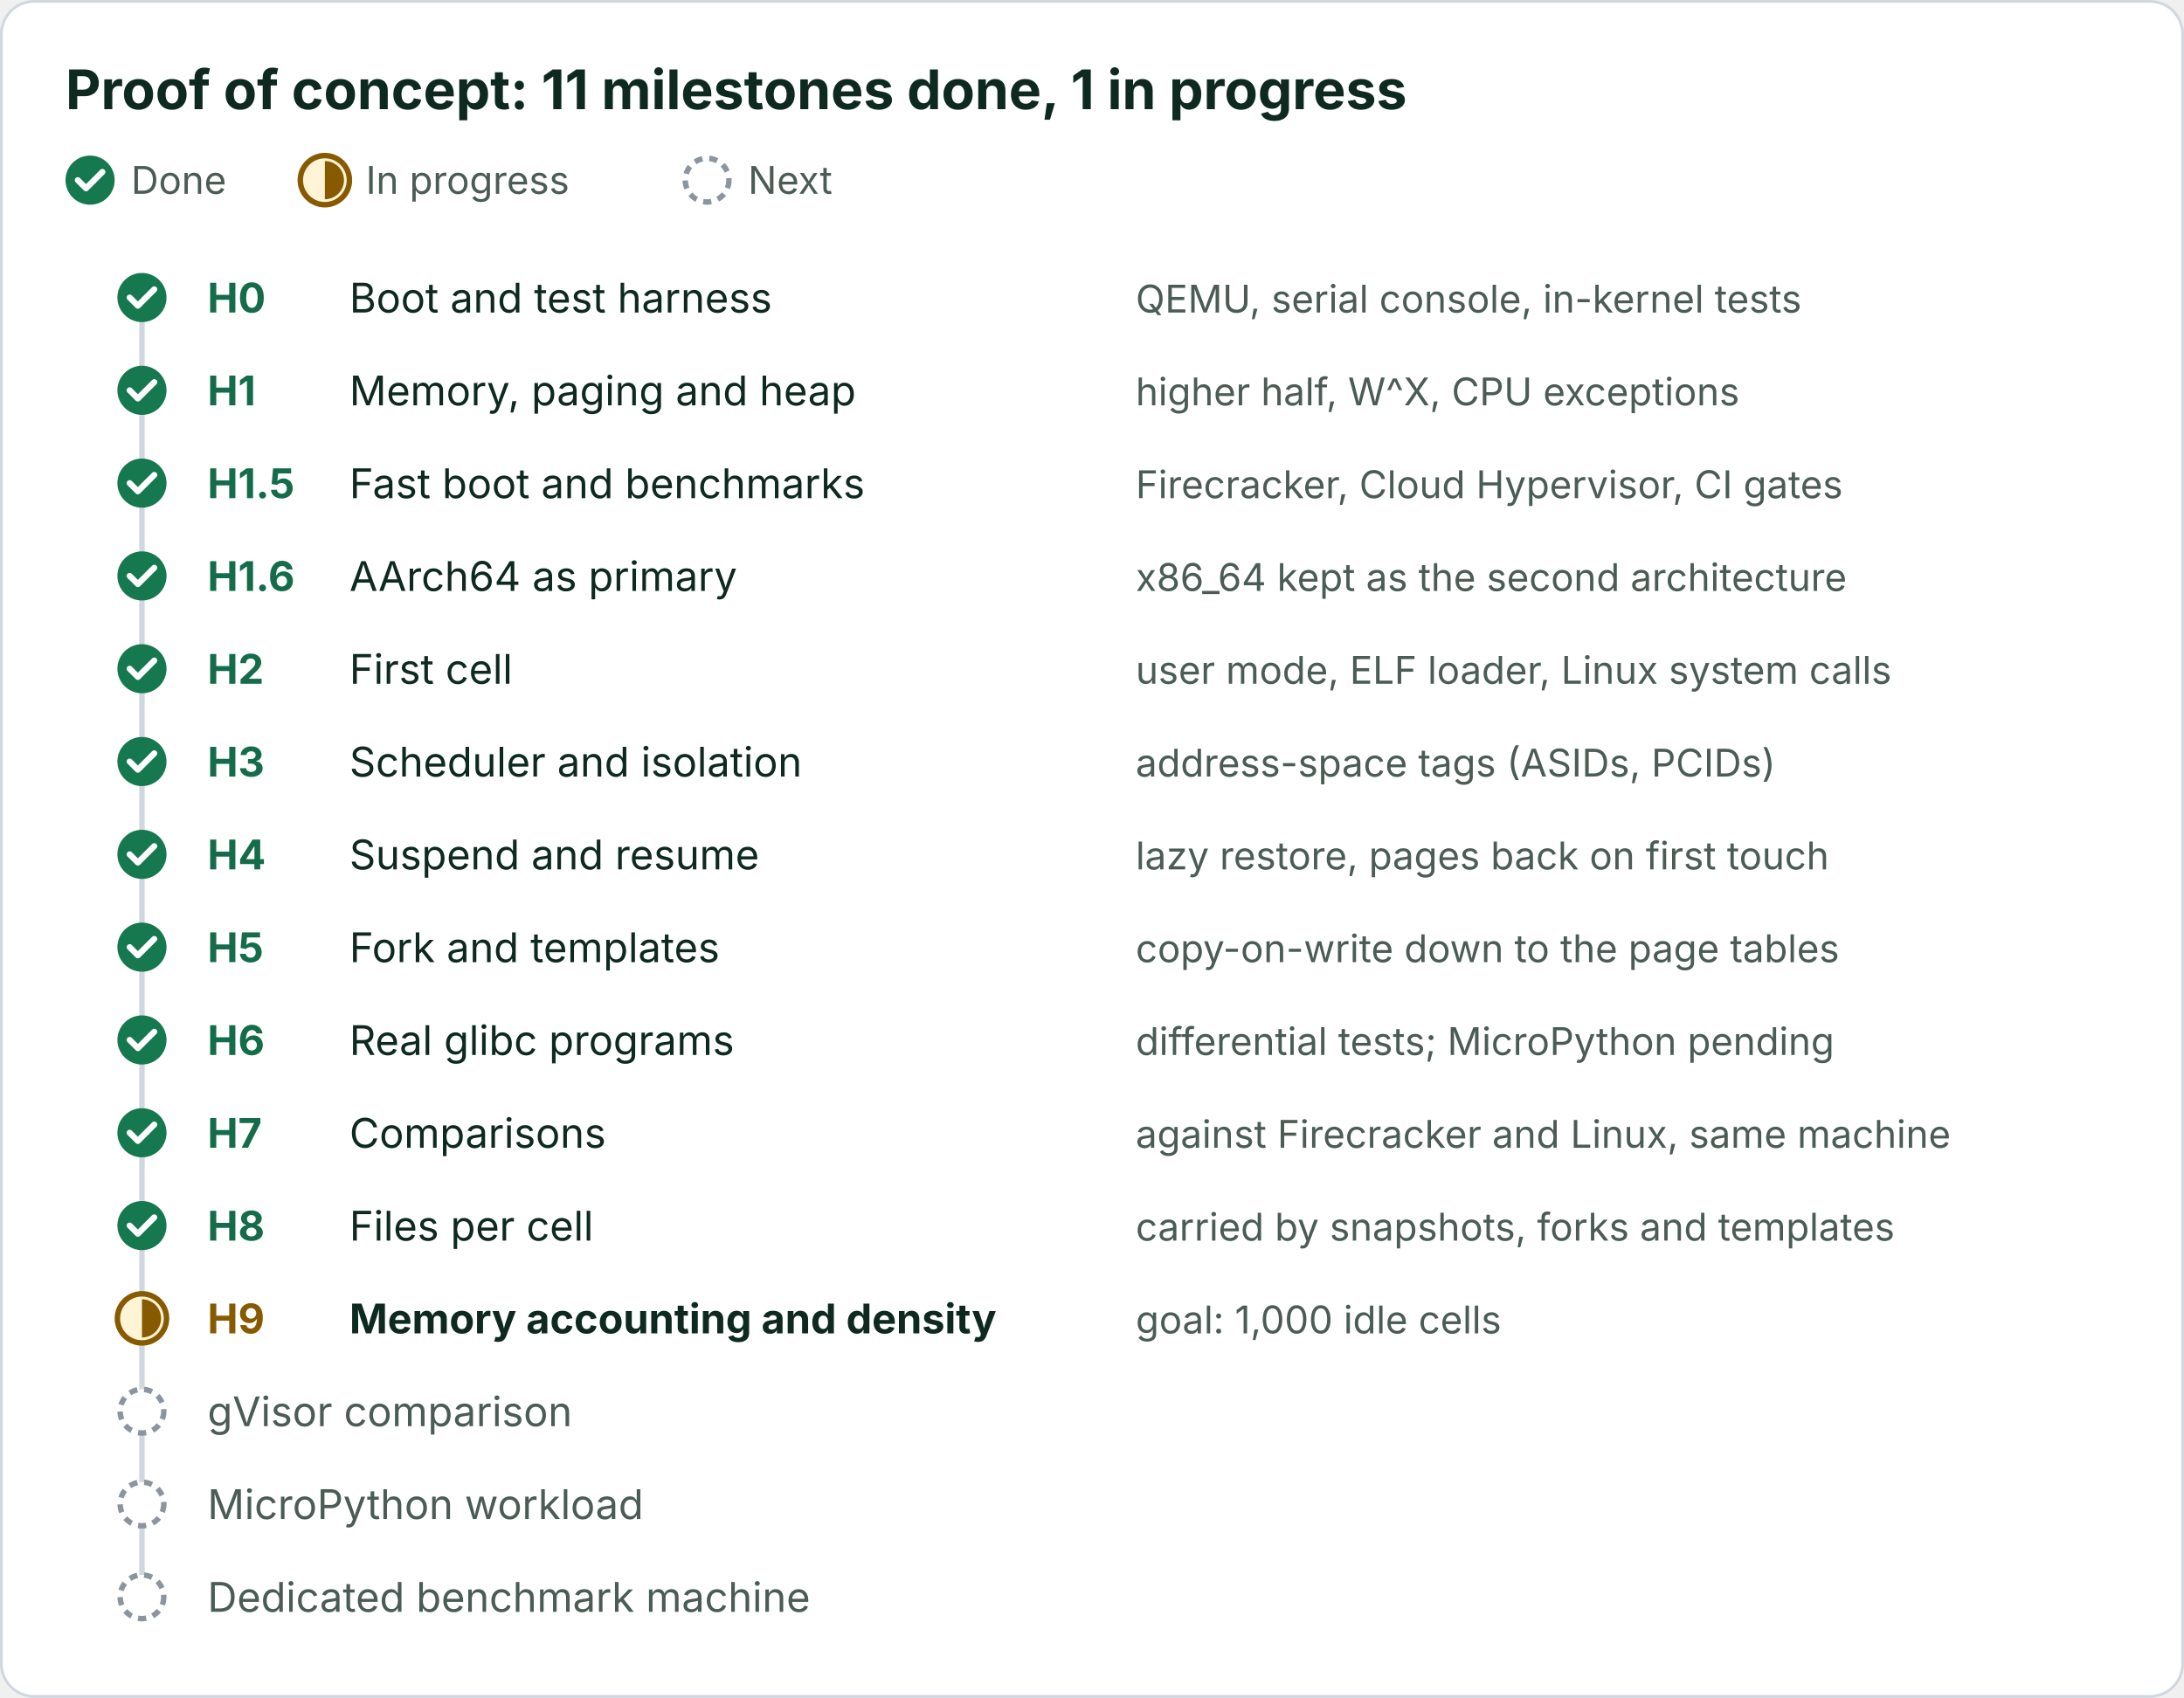
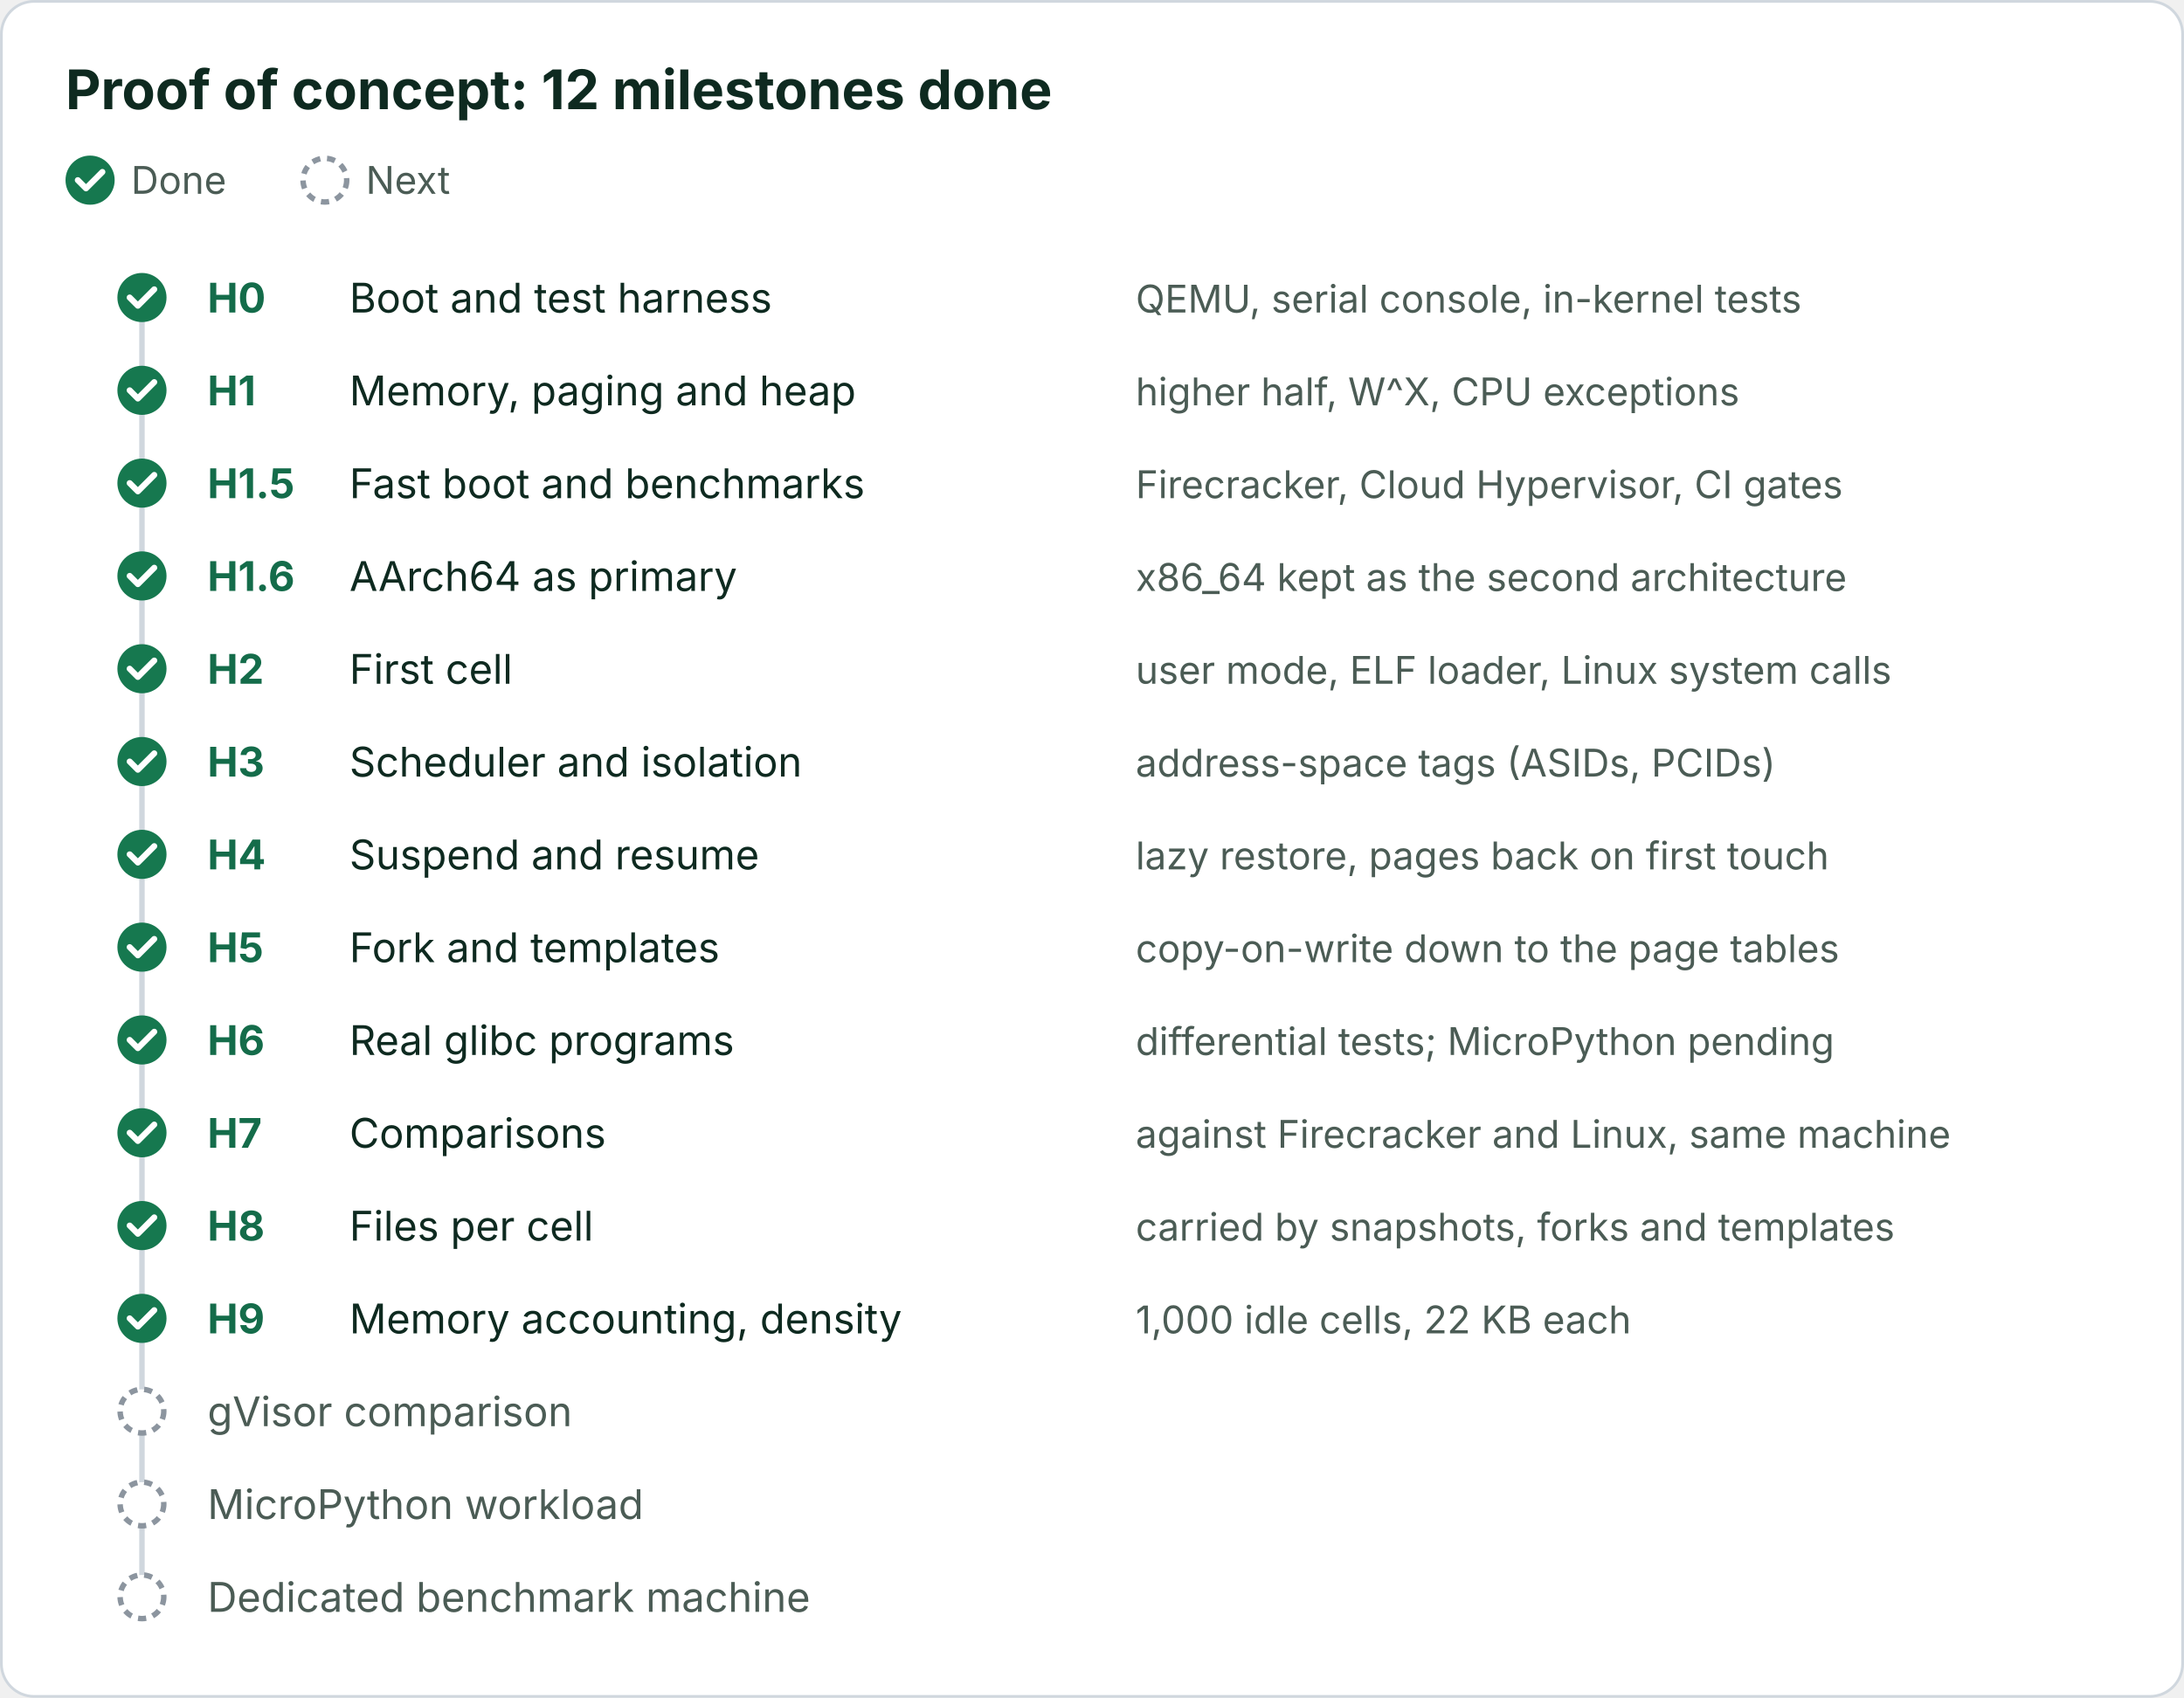
<svg xmlns="http://www.w3.org/2000/svg" viewBox="0 0 800 622" width="800" height="622" role="img" font-family="Inter, -apple-system, Segoe UI, Helvetica, Arial, sans-serif">
  <defs>
    <marker id="a" viewBox="0 0 10 10" refX="9" refY="5" markerWidth="7" markerHeight="7" orient="auto-start-reverse">
      <path d="M0 0L10 5L0 10z" fill="#57706a" />
    </marker>
  </defs>
  <rect class="bg" x="0.5" y="0.5" width="799" height="621" rx="12" fill="#ffffff" stroke="#d0d7de" />
-   <text x="24" y="40" font-size="20" fill="#0e2a20" font-weight="700">Proof of concept: 11 milestones done, 1 in progress</text>
+   <text x="24" y="40" font-size="20" fill="#0e2a20" font-weight="700">Proof of concept: 12 milestones done</text>
  <circle cx="33" cy="66" r="9" fill="#16784f" />
  <path d="M28.5 66l3 3l6-6" fill="none" stroke="#ffffff" stroke-width="2.2" stroke-linecap="round" stroke-linejoin="round" />
  <text x="48" y="71" font-size="14" fill="#4b5c55">Done</text>
-   <circle cx="119" cy="66" r="9" fill="#fff4d6" stroke="#875a00" stroke-width="2" />
-   <path d="M119 59A7 7 0 0 1 119 73z" fill="#875a00" />
-   <text x="134" y="71" font-size="14" fill="#4b5c55">In progress</text>
-   <circle cx="259" cy="66" r="8" fill="#ffffff" stroke="#8c959f" stroke-width="2" stroke-dasharray="3 2.5" />
-   <text x="274" y="71" font-size="14" fill="#4b5c55">Next</text>
+   <circle cx="119" cy="66" r="8" fill="#ffffff" stroke="#8c959f" stroke-width="2" stroke-dasharray="3 2.5" />
+   <text x="134" y="71" font-size="14" fill="#4b5c55">Next</text>
  <line x1="52" y1="109.0" x2="52" y2="585.0" stroke="#d0d7de" stroke-width="2" />
  <circle cx="52" cy="109.0" r="9" fill="#16784f" />
  <path d="M47.5 109.0l3 3l6-6" fill="none" stroke="#ffffff" stroke-width="2.2" stroke-linecap="round" stroke-linejoin="round" />
  <text x="76" y="114.5" font-size="15" fill="#146c4a" font-weight="700">H0</text>
  <text x="128" y="114.5" font-size="15" fill="#0e2a20">Boot and test harness</text>
  <text x="416" y="114.5" font-size="14" fill="#4b5c55">QEMU, serial console, in-kernel tests</text>
  <circle cx="52" cy="143.0" r="9" fill="#16784f" />
  <path d="M47.5 143.0l3 3l6-6" fill="none" stroke="#ffffff" stroke-width="2.2" stroke-linecap="round" stroke-linejoin="round" />
  <text x="76" y="148.5" font-size="15" fill="#146c4a" font-weight="700">H1</text>
  <text x="128" y="148.5" font-size="15" fill="#0e2a20">Memory, paging and heap</text>
  <text x="416" y="148.5" font-size="14" fill="#4b5c55">higher half, W^X, CPU exceptions</text>
  <circle cx="52" cy="177.0" r="9" fill="#16784f" />
  <path d="M47.5 177.0l3 3l6-6" fill="none" stroke="#ffffff" stroke-width="2.2" stroke-linecap="round" stroke-linejoin="round" />
  <text x="76" y="182.5" font-size="15" fill="#146c4a" font-weight="700">H1.5</text>
  <text x="128" y="182.5" font-size="15" fill="#0e2a20">Fast boot and benchmarks</text>
  <text x="416" y="182.5" font-size="14" fill="#4b5c55">Firecracker, Cloud Hypervisor, CI gates</text>
  <circle cx="52" cy="211.0" r="9" fill="#16784f" />
  <path d="M47.5 211.0l3 3l6-6" fill="none" stroke="#ffffff" stroke-width="2.2" stroke-linecap="round" stroke-linejoin="round" />
  <text x="76" y="216.5" font-size="15" fill="#146c4a" font-weight="700">H1.6</text>
  <text x="128" y="216.5" font-size="15" fill="#0e2a20">AArch64 as primary</text>
  <text x="416" y="216.5" font-size="14" fill="#4b5c55">x86_64 kept as the second architecture</text>
  <circle cx="52" cy="245.0" r="9" fill="#16784f" />
  <path d="M47.5 245.0l3 3l6-6" fill="none" stroke="#ffffff" stroke-width="2.2" stroke-linecap="round" stroke-linejoin="round" />
  <text x="76" y="250.5" font-size="15" fill="#146c4a" font-weight="700">H2</text>
  <text x="128" y="250.5" font-size="15" fill="#0e2a20">First cell</text>
  <text x="416" y="250.5" font-size="14" fill="#4b5c55">user mode, ELF loader, Linux system calls</text>
  <circle cx="52" cy="279.0" r="9" fill="#16784f" />
  <path d="M47.5 279.0l3 3l6-6" fill="none" stroke="#ffffff" stroke-width="2.2" stroke-linecap="round" stroke-linejoin="round" />
  <text x="76" y="284.5" font-size="15" fill="#146c4a" font-weight="700">H3</text>
  <text x="128" y="284.5" font-size="15" fill="#0e2a20">Scheduler and isolation</text>
  <text x="416" y="284.5" font-size="14" fill="#4b5c55">address-space tags (ASIDs, PCIDs)</text>
  <circle cx="52" cy="313.0" r="9" fill="#16784f" />
  <path d="M47.5 313.0l3 3l6-6" fill="none" stroke="#ffffff" stroke-width="2.2" stroke-linecap="round" stroke-linejoin="round" />
  <text x="76" y="318.5" font-size="15" fill="#146c4a" font-weight="700">H4</text>
  <text x="128" y="318.5" font-size="15" fill="#0e2a20">Suspend and resume</text>
  <text x="416" y="318.5" font-size="14" fill="#4b5c55">lazy restore, pages back on first touch</text>
  <circle cx="52" cy="347.0" r="9" fill="#16784f" />
  <path d="M47.5 347.0l3 3l6-6" fill="none" stroke="#ffffff" stroke-width="2.2" stroke-linecap="round" stroke-linejoin="round" />
  <text x="76" y="352.5" font-size="15" fill="#146c4a" font-weight="700">H5</text>
  <text x="128" y="352.5" font-size="15" fill="#0e2a20">Fork and templates</text>
  <text x="416" y="352.5" font-size="14" fill="#4b5c55">copy-on-write down to the page tables</text>
  <circle cx="52" cy="381.0" r="9" fill="#16784f" />
  <path d="M47.5 381.0l3 3l6-6" fill="none" stroke="#ffffff" stroke-width="2.2" stroke-linecap="round" stroke-linejoin="round" />
  <text x="76" y="386.5" font-size="15" fill="#146c4a" font-weight="700">H6</text>
  <text x="128" y="386.5" font-size="15" fill="#0e2a20">Real glibc programs</text>
  <text x="416" y="386.5" font-size="14" fill="#4b5c55">differential tests; MicroPython pending</text>
  <circle cx="52" cy="415.0" r="9" fill="#16784f" />
  <path d="M47.5 415.0l3 3l6-6" fill="none" stroke="#ffffff" stroke-width="2.2" stroke-linecap="round" stroke-linejoin="round" />
  <text x="76" y="420.5" font-size="15" fill="#146c4a" font-weight="700">H7</text>
  <text x="128" y="420.5" font-size="15" fill="#0e2a20">Comparisons</text>
  <text x="416" y="420.5" font-size="14" fill="#4b5c55">against Firecracker and Linux, same machine</text>
  <circle cx="52" cy="449.0" r="9" fill="#16784f" />
  <path d="M47.5 449.0l3 3l6-6" fill="none" stroke="#ffffff" stroke-width="2.2" stroke-linecap="round" stroke-linejoin="round" />
  <text x="76" y="454.5" font-size="15" fill="#146c4a" font-weight="700">H8</text>
  <text x="128" y="454.5" font-size="15" fill="#0e2a20">Files per cell</text>
  <text x="416" y="454.5" font-size="14" fill="#4b5c55">carried by snapshots, forks and templates</text>
-   <circle cx="52" cy="483.0" r="9" fill="#fff4d6" stroke="#875a00" stroke-width="2" />
-   <path d="M52 476.0A7 7 0 0 1 52 490.0z" fill="#875a00" />
-   <text x="76" y="488.5" font-size="15" fill="#875a00" font-weight="700">H9</text>
-   <text x="128" y="488.5" font-size="15" fill="#0e2a20" font-weight="700">Memory accounting and density</text>
-   <text x="416" y="488.5" font-size="14" fill="#4b5c55">goal: 1,000 idle cells</text>
+   <circle cx="52" cy="483.0" r="9" fill="#16784f" />
+   <path d="M47.5 483.0l3 3l6-6" fill="none" stroke="#ffffff" stroke-width="2.2" stroke-linecap="round" stroke-linejoin="round" />
+   <text x="76" y="488.5" font-size="15" fill="#146c4a" font-weight="700">H9</text>
+   <text x="128" y="488.5" font-size="15" fill="#0e2a20">Memory accounting, density</text>
+   <text x="416" y="488.5" font-size="14" fill="#4b5c55">1,000 idle cells, 22 KB each</text>
  <circle cx="52" cy="517.0" r="8" fill="#ffffff" stroke="#8c959f" stroke-width="2" stroke-dasharray="3 2.5" />
  <text x="76" y="522.5" font-size="15" fill="#4b5c55">gVisor comparison</text>
  <circle cx="52" cy="551.0" r="8" fill="#ffffff" stroke="#8c959f" stroke-width="2" stroke-dasharray="3 2.5" />
  <text x="76" y="556.5" font-size="15" fill="#4b5c55">MicroPython workload</text>
  <circle cx="52" cy="585.0" r="8" fill="#ffffff" stroke="#8c959f" stroke-width="2" stroke-dasharray="3 2.5" />
  <text x="76" y="590.5" font-size="15" fill="#4b5c55">Dedicated benchmark machine</text>
</svg>
